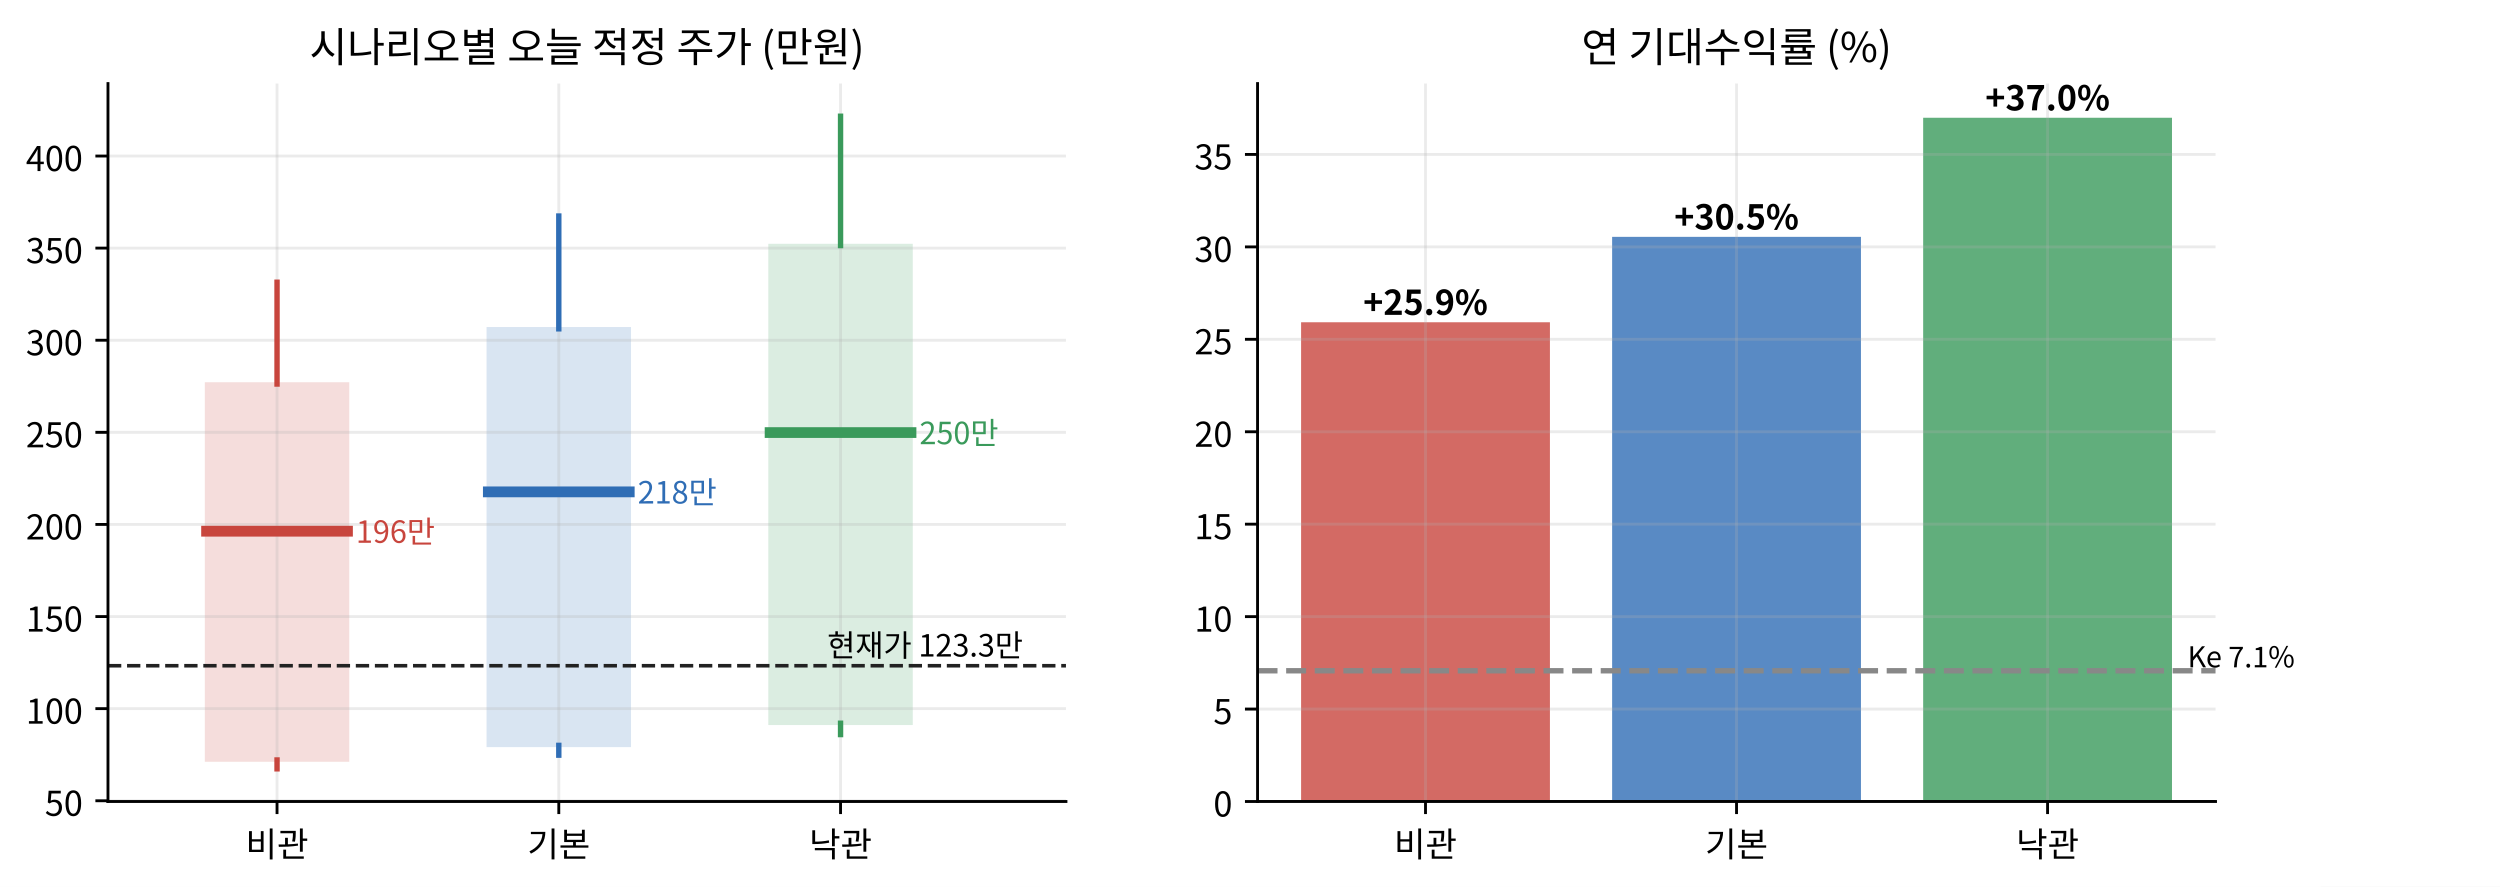
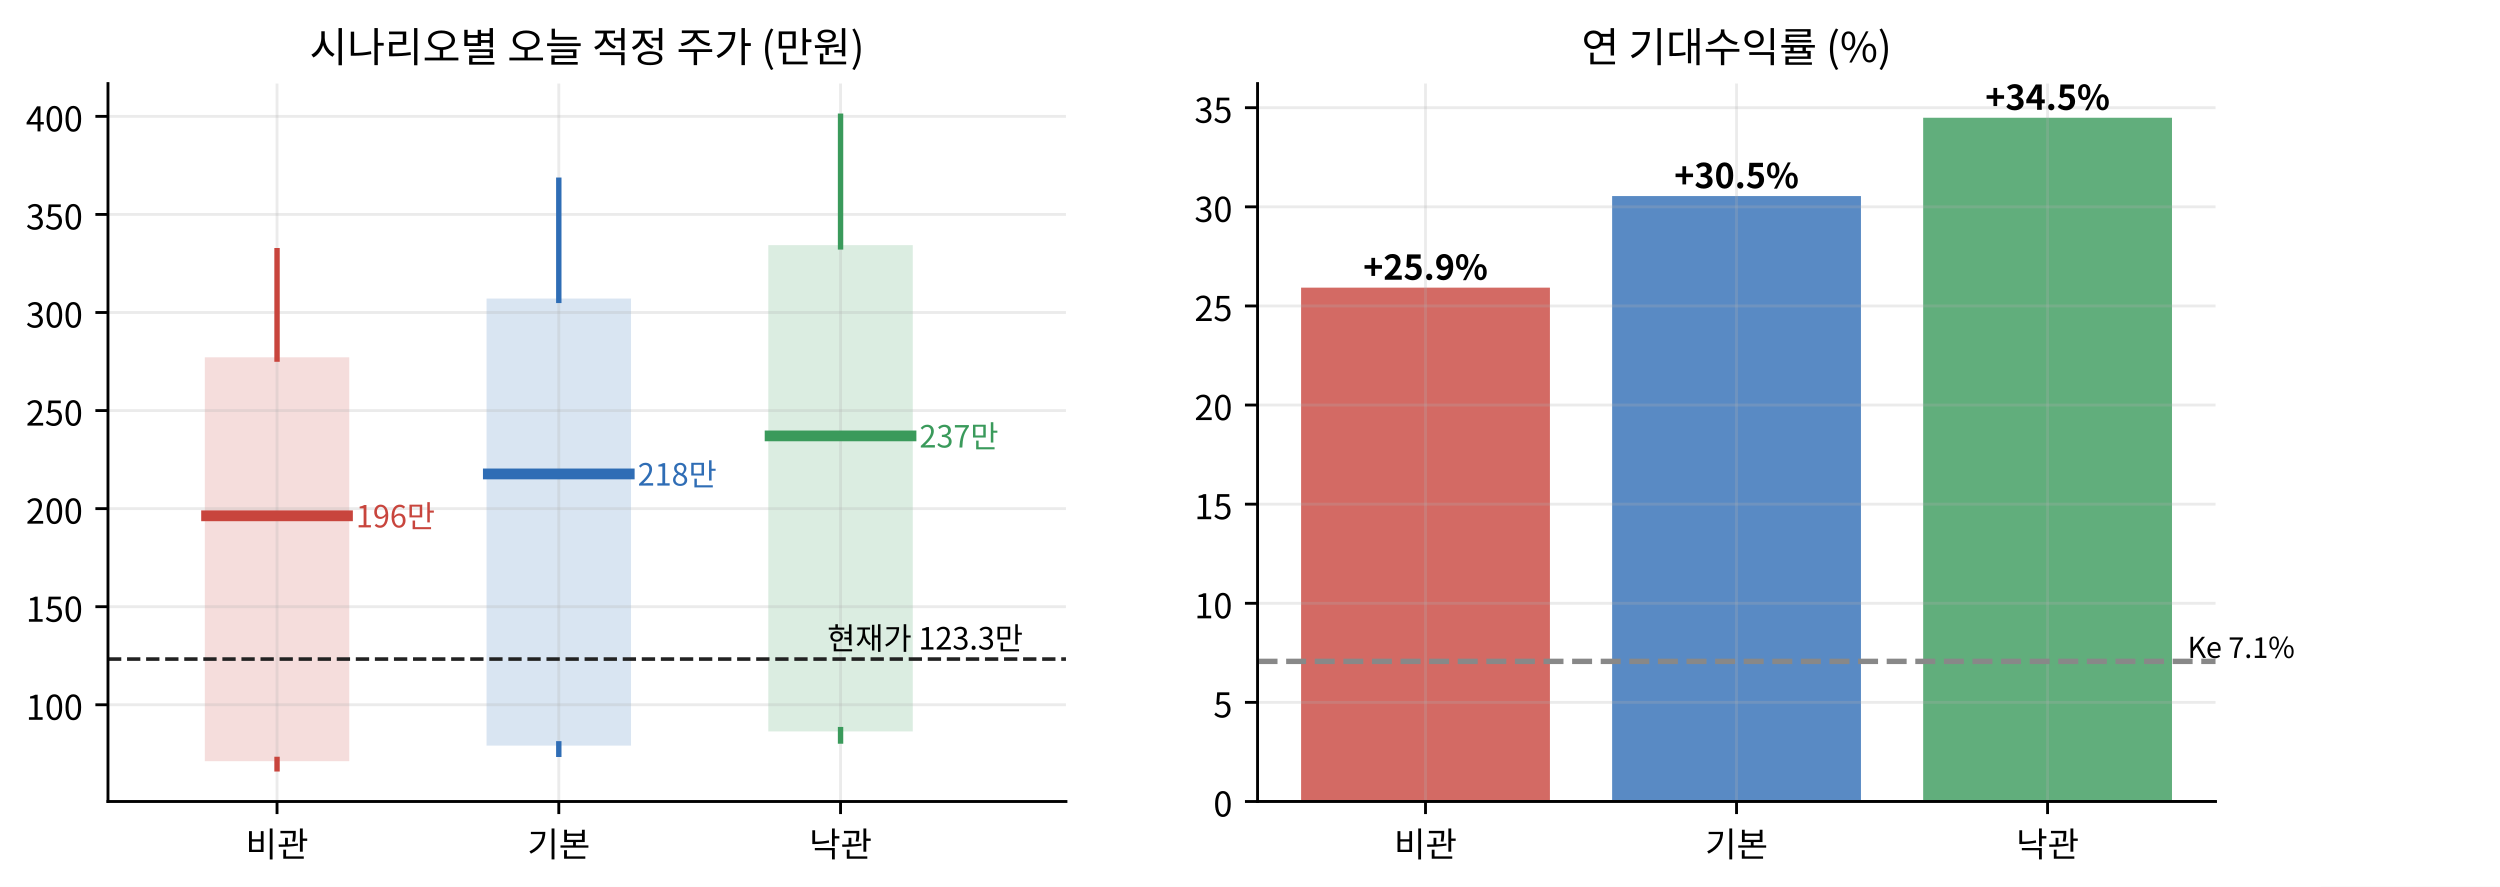
<svg xmlns="http://www.w3.org/2000/svg" xmlns:xlink="http://www.w3.org/1999/xlink" viewBox="0 0 695 246.516" width="695" height="246.516">
  <style>.grid{stroke:#e2e0d8;stroke-width:1}.zero{stroke:#8a8984;stroke-width:1}.base{stroke:#52514e;stroke-dasharray:5 4;stroke-width:1.2}.ax{fill:#52514e;font-size:11px}.dl{fill:#0b0b0b;font-size:11px;font-weight:600}text{font-family:-apple-system,'Apple SD Gothic Neo','Malgun Gothic','Noto Sans KR',sans-serif}</style>
  <rect x="0" y="0" width="695" height="246.516" fill="#ffffff" />
  <defs>
    <style type="text/css">*{stroke-linejoin: round; stroke-linecap: butt}</style>
  </defs>
  <g id="figure_1">
    <g id="patch_1">
      <path d="M 0 246.516  L 645.135 246.516  L 645.135 0  L 0 0  z " style="fill: #ffffff" />
    </g>
    <g id="axes_1">
      <g id="patch_2">
        <path d="M 30.017 222.816  L 296.336 222.816  L 296.336 23.232  L 30.017 23.232  z " style="fill: #ffffff" />
      </g>
      <g id="patch_3">
-         <path clip-path="url(#pb35913a94b)" d="M 57.433 211.274  L 96.597 211.274  L 96.597 106.757  L 57.433 106.757  z " style="fill: #c8453d; opacity: 0.18; stroke: #c8453d; stroke-linejoin: miter" />
+         <path clip-path="url(#p373a064877)" d="M 57.433 211.114  L 96.597 211.114  L 96.597 99.833  L 57.433 99.833  z " style="fill: #c8453d; opacity: 0.18; stroke: #c8453d; stroke-linejoin: miter" />
      </g>
      <g id="patch_4">
-         <path clip-path="url(#pb35913a94b)" d="M 135.761 207.204  L 174.926 207.204  L 174.926 91.414  L 135.761 91.414  z " style="fill: #2f6db5; opacity: 0.18; stroke: #2f6db5; stroke-linejoin: miter" />
+         <path clip-path="url(#p373a064877)" d="M 135.761 206.781  L 174.926 206.781  L 174.926 83.496  L 135.761 83.496  z " style="fill: #2f6db5; opacity: 0.18; stroke: #2f6db5; stroke-linejoin: miter" />
      </g>
      <g id="patch_5">
-         <path clip-path="url(#pb35913a94b)" d="M 214.09 201.062  L 253.255 201.062  L 253.255 68.269  L 214.09 68.269  z " style="fill: #3a9a5b; opacity: 0.18; stroke: #3a9a5b; stroke-linejoin: miter" />
+         <path clip-path="url(#p373a064877)" d="M 214.09 202.838  L 253.255 202.838  L 253.255 68.647  L 214.09 68.647  z " style="fill: #3a9a5b; opacity: 0.18; stroke: #3a9a5b; stroke-linejoin: miter" />
      </g>
      <g id="matplotlib.axis_1">
        <g id="xtick_1">
          <g id="line2d_1">
-             <path clip-path="url(#pb35913a94b)" d="M 77.015 222.816  L 77.015 23.232  " style="fill: none; stroke: #b0b0b0; stroke-opacity: 0.25; stroke-width: 0.8; stroke-linecap: square" />
+             <path clip-path="url(#p373a064877)" d="M 77.015 222.816  L 77.015 23.232  " style="fill: none; stroke: #b0b0b0; stroke-opacity: 0.25; stroke-width: 0.8; stroke-linecap: square" />
          </g>
          <g id="line2d_2">
            <defs>
-               <path d="M 0 0  L 0 3.5  " id="mc90a8326ea" style="stroke: #000000; stroke-width: 0.8" />
+               <path d="M 0 0  L 0 3.5  " id="m73e70e230d" style="stroke: #000000; stroke-width: 0.8" />
            </defs>
            <g>
-               <use style="stroke: #000000; stroke-width: 0.8" x="77.015" xlink:href="#mc90a8326ea" y="222.816" />
+               <use style="stroke: #000000; stroke-width: 0.8" x="77.015" xlink:href="#m73e70e230d" y="222.816" />
            </g>
          </g>
          <g id="text_1">
            <text style="font-size: 9.5px; font-family: 'Noto Sans CJK JP'; text-anchor: middle" transform="rotate(-0 77.01483 238.176)" x="77.015" y="238.176">비관</text>
          </g>
        </g>
        <g id="xtick_2">
          <g id="line2d_3">
-             <path clip-path="url(#pb35913a94b)" d="M 155.344 222.816  L 155.344 23.232  " style="fill: none; stroke: #b0b0b0; stroke-opacity: 0.25; stroke-width: 0.8; stroke-linecap: square" />
+             <path clip-path="url(#p373a064877)" d="M 155.344 222.816  L 155.344 23.232  " style="fill: none; stroke: #b0b0b0; stroke-opacity: 0.25; stroke-width: 0.8; stroke-linecap: square" />
          </g>
          <g id="line2d_4">
            <g>
-               <use style="stroke: #000000; stroke-width: 0.8" x="155.344" xlink:href="#mc90a8326ea" y="222.816" />
+               <use style="stroke: #000000; stroke-width: 0.8" x="155.344" xlink:href="#m73e70e230d" y="222.816" />
            </g>
          </g>
          <g id="text_2">
            <text style="font-size: 9.5px; font-family: 'Noto Sans CJK JP'; text-anchor: middle" transform="rotate(-0 155.3437 238.176)" x="155.344" y="238.176">기본</text>
          </g>
        </g>
        <g id="xtick_3">
          <g id="line2d_5">
-             <path clip-path="url(#pb35913a94b)" d="M 233.673 222.816  L 233.673 23.232  " style="fill: none; stroke: #b0b0b0; stroke-opacity: 0.25; stroke-width: 0.8; stroke-linecap: square" />
+             <path clip-path="url(#p373a064877)" d="M 233.673 222.816  L 233.673 23.232  " style="fill: none; stroke: #b0b0b0; stroke-opacity: 0.25; stroke-width: 0.8; stroke-linecap: square" />
          </g>
          <g id="line2d_6">
            <g>
-               <use style="stroke: #000000; stroke-width: 0.8" x="233.673" xlink:href="#mc90a8326ea" y="222.816" />
+               <use style="stroke: #000000; stroke-width: 0.8" x="233.673" xlink:href="#m73e70e230d" y="222.816" />
            </g>
          </g>
          <g id="text_3">
            <text style="font-size: 9.5px; font-family: 'Noto Sans CJK JP'; text-anchor: middle" transform="rotate(-0 233.6726 238.176)" x="233.673" y="238.176">낙관</text>
          </g>
        </g>
      </g>
      <g id="matplotlib.axis_2">
        <g id="ytick_1">
          <g id="line2d_7">
-             <path clip-path="url(#pb35913a94b)" d="M 30.017 222.613  L 296.336 222.613  " style="fill: none; stroke: #b0b0b0; stroke-opacity: 0.25; stroke-width: 0.8; stroke-linecap: square" />
+             <path clip-path="url(#p373a064877)" d="M 30.017 195.923  L 296.336 195.923  " style="fill: none; stroke: #b0b0b0; stroke-opacity: 0.25; stroke-width: 0.8; stroke-linecap: square" />
          </g>
          <g id="line2d_8">
            <defs>
-               <path d="M 0 0  L -3.5 0  " id="mb4d4e54101" style="stroke: #000000; stroke-width: 0.8" />
+               <path d="M 0 0  L -3.5 0  " id="m691e4b5178" style="stroke: #000000; stroke-width: 0.8" />
            </defs>
            <g>
-               <use style="stroke: #000000; stroke-width: 0.8" x="30.017" xlink:href="#mb4d4e54101" y="222.613" />
+               <use style="stroke: #000000; stroke-width: 0.8" x="30.017" xlink:href="#m691e4b5178" y="195.923" />
            </g>
          </g>
          <g id="text_4">
-             <text style="font-size: 9.5px; font-family: 'Noto Sans CJK JP'; text-anchor: end" transform="rotate(-0 23.0175 226.7927)" x="23.017" y="226.793">50</text>
+             <text style="font-size: 9.5px; font-family: 'Noto Sans CJK JP'; text-anchor: end" transform="rotate(-0 23.0175 200.1031)" x="23.017" y="200.103">100</text>
          </g>
        </g>
        <g id="ytick_2">
          <g id="line2d_9">
-             <path clip-path="url(#pb35913a94b)" d="M 30.017 197.006  L 296.336 197.006  " style="fill: none; stroke: #b0b0b0; stroke-opacity: 0.25; stroke-width: 0.8; stroke-linecap: square" />
+             <path clip-path="url(#p373a064877)" d="M 30.017 168.66  L 296.336 168.66  " style="fill: none; stroke: #b0b0b0; stroke-opacity: 0.25; stroke-width: 0.8; stroke-linecap: square" />
          </g>
          <g id="line2d_10">
            <g>
-               <use style="stroke: #000000; stroke-width: 0.8" x="30.017" xlink:href="#mb4d4e54101" y="197.006" />
+               <use style="stroke: #000000; stroke-width: 0.8" x="30.017" xlink:href="#m691e4b5178" y="168.66" />
            </g>
          </g>
          <g id="text_5">
-             <text style="font-size: 9.5px; font-family: 'Noto Sans CJK JP'; text-anchor: end" transform="rotate(-0 23.0175 201.1865)" x="23.017" y="201.186">100</text>
+             <text style="font-size: 9.5px; font-family: 'Noto Sans CJK JP'; text-anchor: end" transform="rotate(-0 23.0175 172.8396)" x="23.017" y="172.84">150</text>
          </g>
        </g>
        <g id="ytick_3">
          <g id="line2d_11">
-             <path clip-path="url(#pb35913a94b)" d="M 30.017 171.4  L 296.336 171.4  " style="fill: none; stroke: #b0b0b0; stroke-opacity: 0.25; stroke-width: 0.8; stroke-linecap: square" />
+             <path clip-path="url(#p373a064877)" d="M 30.017 141.396  L 296.336 141.396  " style="fill: none; stroke: #b0b0b0; stroke-opacity: 0.25; stroke-width: 0.8; stroke-linecap: square" />
          </g>
          <g id="line2d_12">
            <g>
-               <use style="stroke: #000000; stroke-width: 0.8" x="30.017" xlink:href="#mb4d4e54101" y="171.4" />
+               <use style="stroke: #000000; stroke-width: 0.8" x="30.017" xlink:href="#m691e4b5178" y="141.396" />
            </g>
          </g>
          <g id="text_6">
-             <text style="font-size: 9.5px; font-family: 'Noto Sans CJK JP'; text-anchor: end" transform="rotate(-0 23.0175 175.5803)" x="23.017" y="175.58">150</text>
+             <text style="font-size: 9.5px; font-family: 'Noto Sans CJK JP'; text-anchor: end" transform="rotate(-0 23.0175 145.5761)" x="23.017" y="145.576">200</text>
          </g>
        </g>
        <g id="ytick_4">
          <g id="line2d_13">
-             <path clip-path="url(#pb35913a94b)" d="M 30.017 145.794  L 296.336 145.794  " style="fill: none; stroke: #b0b0b0; stroke-opacity: 0.25; stroke-width: 0.8; stroke-linecap: square" />
+             <path clip-path="url(#p373a064877)" d="M 30.017 114.133  L 296.336 114.133  " style="fill: none; stroke: #b0b0b0; stroke-opacity: 0.25; stroke-width: 0.8; stroke-linecap: square" />
          </g>
          <g id="line2d_14">
            <g>
-               <use style="stroke: #000000; stroke-width: 0.8" x="30.017" xlink:href="#mb4d4e54101" y="145.794" />
+               <use style="stroke: #000000; stroke-width: 0.8" x="30.017" xlink:href="#m691e4b5178" y="114.133" />
            </g>
          </g>
          <g id="text_7">
-             <text style="font-size: 9.5px; font-family: 'Noto Sans CJK JP'; text-anchor: end" transform="rotate(-0 23.0175 149.9742)" x="23.017" y="149.974">200</text>
+             <text style="font-size: 9.5px; font-family: 'Noto Sans CJK JP'; text-anchor: end" transform="rotate(-0 23.0175 118.3125)" x="23.017" y="118.313">250</text>
          </g>
        </g>
        <g id="ytick_5">
          <g id="line2d_15">
-             <path clip-path="url(#pb35913a94b)" d="M 30.017 120.188  L 296.336 120.188  " style="fill: none; stroke: #b0b0b0; stroke-opacity: 0.25; stroke-width: 0.8; stroke-linecap: square" />
+             <path clip-path="url(#p373a064877)" d="M 30.017 86.869  L 296.336 86.869  " style="fill: none; stroke: #b0b0b0; stroke-opacity: 0.25; stroke-width: 0.8; stroke-linecap: square" />
          </g>
          <g id="line2d_16">
            <g>
-               <use style="stroke: #000000; stroke-width: 0.8" x="30.017" xlink:href="#mb4d4e54101" y="120.188" />
+               <use style="stroke: #000000; stroke-width: 0.8" x="30.017" xlink:href="#m691e4b5178" y="86.869" />
            </g>
          </g>
          <g id="text_8">
-             <text style="font-size: 9.5px; font-family: 'Noto Sans CJK JP'; text-anchor: end" transform="rotate(-0 23.0175 124.368)" x="23.017" y="124.368">250</text>
+             <text style="font-size: 9.5px; font-family: 'Noto Sans CJK JP'; text-anchor: end" transform="rotate(-0 23.0175 91.049)" x="23.017" y="91.049">300</text>
          </g>
        </g>
        <g id="ytick_6">
          <g id="line2d_17">
-             <path clip-path="url(#pb35913a94b)" d="M 30.017 94.582  L 296.336 94.582  " style="fill: none; stroke: #b0b0b0; stroke-opacity: 0.25; stroke-width: 0.8; stroke-linecap: square" />
+             <path clip-path="url(#p373a064877)" d="M 30.017 59.605  L 296.336 59.605  " style="fill: none; stroke: #b0b0b0; stroke-opacity: 0.25; stroke-width: 0.8; stroke-linecap: square" />
          </g>
          <g id="line2d_18">
            <g>
-               <use style="stroke: #000000; stroke-width: 0.8" x="30.017" xlink:href="#mb4d4e54101" y="94.582" />
+               <use style="stroke: #000000; stroke-width: 0.8" x="30.017" xlink:href="#m691e4b5178" y="59.605" />
            </g>
          </g>
          <g id="text_9">
-             <text style="font-size: 9.5px; font-family: 'Noto Sans CJK JP'; text-anchor: end" transform="rotate(-0 23.0175 98.76184)" x="23.017" y="98.762">300</text>
+             <text style="font-size: 9.5px; font-family: 'Noto Sans CJK JP'; text-anchor: end" transform="rotate(-0 23.0175 63.78547)" x="23.017" y="63.785">350</text>
          </g>
        </g>
        <g id="ytick_7">
          <g id="line2d_19">
-             <path clip-path="url(#pb35913a94b)" d="M 30.017 68.976  L 296.336 68.976  " style="fill: none; stroke: #b0b0b0; stroke-opacity: 0.25; stroke-width: 0.8; stroke-linecap: square" />
+             <path clip-path="url(#p373a064877)" d="M 30.017 32.342  L 296.336 32.342  " style="fill: none; stroke: #b0b0b0; stroke-opacity: 0.25; stroke-width: 0.8; stroke-linecap: square" />
          </g>
          <g id="line2d_20">
            <g>
-               <use style="stroke: #000000; stroke-width: 0.8" x="30.017" xlink:href="#mb4d4e54101" y="68.976" />
+               <use style="stroke: #000000; stroke-width: 0.8" x="30.017" xlink:href="#m691e4b5178" y="32.342" />
            </g>
          </g>
          <g id="text_10">
-             <text style="font-size: 9.5px; font-family: 'Noto Sans CJK JP'; text-anchor: end" transform="rotate(-0 23.0175 73.15568)" x="23.017" y="73.156">350</text>
-           </g>
-         </g>
-         <g id="ytick_8">
-           <g id="line2d_21">
-             <path clip-path="url(#pb35913a94b)" d="M 30.017 43.37  L 296.336 43.37  " style="fill: none; stroke: #b0b0b0; stroke-opacity: 0.25; stroke-width: 0.8; stroke-linecap: square" />
-           </g>
-           <g id="line2d_22">
-             <g>
-               <use style="stroke: #000000; stroke-width: 0.8" x="30.017" xlink:href="#mb4d4e54101" y="43.37" />
-             </g>
-           </g>
-           <g id="text_11">
-             <text style="font-size: 9.5px; font-family: 'Noto Sans CJK JP'; text-anchor: end" transform="rotate(-0 23.0175 47.54952)" x="23.017" y="47.55">400</text>
-           </g>
-         </g>
+             <text style="font-size: 9.5px; font-family: 'Noto Sans CJK JP'; text-anchor: end" transform="rotate(-0 23.0175 36.52193)" x="23.017" y="36.522">400</text>
+           </g>
+         </g>
+       </g>
+       <g id="line2d_21">
+         <path clip-path="url(#p373a064877)" d="M 77.015 213.744  L 77.015 211.114  " style="fill: none; stroke: #c8453d; stroke-width: 1.5; stroke-linecap: square" />
+       </g>
+       <g id="line2d_22">
+         <path clip-path="url(#p373a064877)" d="M 77.015 99.833  L 77.015 69.694  " style="fill: none; stroke: #c8453d; stroke-width: 1.5; stroke-linecap: square" />
      </g>
      <g id="line2d_23">
-         <path clip-path="url(#pb35913a94b)" d="M 77.015 213.744  L 77.015 211.274  " style="fill: none; stroke: #c8453d; stroke-width: 1.5; stroke-linecap: square" />
+         <path clip-path="url(#p373a064877)" d="M 57.433 143.396  L 96.597 143.396  " style="fill: none; stroke: #c8453d; stroke-width: 3; stroke-linecap: square" />
      </g>
      <g id="line2d_24">
-         <path clip-path="url(#pb35913a94b)" d="M 77.015 106.757  L 77.015 78.451  " style="fill: none; stroke: #c8453d; stroke-width: 1.5; stroke-linecap: square" />
+         <path clip-path="url(#p373a064877)" d="M 155.344 209.695  L 155.344 206.781  " style="fill: none; stroke: #2f6db5; stroke-width: 1.5; stroke-linecap: square" />
      </g>
      <g id="line2d_25">
-         <path clip-path="url(#pb35913a94b)" d="M 57.433 147.673  L 96.597 147.673  " style="fill: none; stroke: #c8453d; stroke-width: 3; stroke-linecap: square" />
+         <path clip-path="url(#p373a064877)" d="M 155.344 83.496  L 155.344 50.107  " style="fill: none; stroke: #2f6db5; stroke-width: 1.5; stroke-linecap: square" />
      </g>
      <g id="line2d_26">
-         <path clip-path="url(#pb35913a94b)" d="M 155.344 209.941  L 155.344 207.204  " style="fill: none; stroke: #2f6db5; stroke-width: 1.5; stroke-linecap: square" />
+         <path clip-path="url(#p373a064877)" d="M 135.761 131.759  L 174.926 131.759  " style="fill: none; stroke: #2f6db5; stroke-width: 3; stroke-linecap: square" />
      </g>
      <g id="line2d_27">
-         <path clip-path="url(#pb35913a94b)" d="M 155.344 91.414  L 155.344 60.054  " style="fill: none; stroke: #2f6db5; stroke-width: 1.5; stroke-linecap: square" />
+         <path clip-path="url(#p373a064877)" d="M 233.673 206.009  L 233.673 202.838  " style="fill: none; stroke: #3a9a5b; stroke-width: 1.5; stroke-linecap: square" />
      </g>
      <g id="line2d_28">
-         <path clip-path="url(#pb35913a94b)" d="M 135.761 136.743  L 174.926 136.743  " style="fill: none; stroke: #2f6db5; stroke-width: 3; stroke-linecap: square" />
+         <path clip-path="url(#p373a064877)" d="M 233.673 68.647  L 233.673 32.304  " style="fill: none; stroke: #3a9a5b; stroke-width: 1.5; stroke-linecap: square" />
      </g>
      <g id="line2d_29">
-         <path clip-path="url(#pb35913a94b)" d="M 233.673 204.201  L 233.673 201.062  " style="fill: none; stroke: #3a9a5b; stroke-width: 1.5; stroke-linecap: square" />
+         <path clip-path="url(#p373a064877)" d="M 214.09 121.179  L 253.255 121.179  " style="fill: none; stroke: #3a9a5b; stroke-width: 3; stroke-linecap: square" />
      </g>
      <g id="line2d_30">
-         <path clip-path="url(#pb35913a94b)" d="M 233.673 68.269  L 233.673 32.304  " style="fill: none; stroke: #3a9a5b; stroke-width: 1.5; stroke-linecap: square" />
-       </g>
-       <g id="line2d_31">
-         <path clip-path="url(#pb35913a94b)" d="M 214.09 120.254  L 253.255 120.254  " style="fill: none; stroke: #3a9a5b; stroke-width: 3; stroke-linecap: square" />
-       </g>
-       <g id="line2d_32">
-         <path clip-path="url(#pb35913a94b)" d="M 30.017 185.074  L 296.336 185.074  " style="fill: none; stroke-dasharray: 3.7,1.6; stroke-dashoffset: 0; stroke: #222222" />
+         <path clip-path="url(#p373a064877)" d="M 30.017 183.218  L 296.336 183.218  " style="fill: none; stroke-dasharray: 3.7,1.6; stroke-dashoffset: 0; stroke: #222222" />
      </g>
      <g id="patch_6">
        <path d="M 30.017 222.816  L 30.017 23.232  " style="fill: none; stroke: #000000; stroke-width: 0.8; stroke-linejoin: miter; stroke-linecap: square" />
      </g>
      <g id="patch_7">
        <path d="M 30.017 222.816  L 296.336 222.816  " style="fill: none; stroke: #000000; stroke-width: 0.8; stroke-linejoin: miter; stroke-linecap: square" />
      </g>
+       <g id="text_11">
+         <text style="font-size: 8.5px; font-family: 'Noto Sans CJK JP'; text-anchor: start; fill: #c8453d" transform="rotate(-0 98.94691 146.6262)" x="98.947" y="146.626">196만</text>
+       </g>
      <g id="text_12">
-         <text style="font-size: 8.5px; font-family: 'Noto Sans CJK JP'; text-anchor: start; fill: #c8453d" transform="rotate(-0 98.94691 150.9027)" x="98.947" y="150.903">196만</text>
+         <text style="font-size: 8.5px; font-family: 'Noto Sans CJK JP'; text-anchor: start; fill: #2f6db5" transform="rotate(-0 177.2758 134.9889)" x="177.276" y="134.989">218만</text>
      </g>
      <g id="text_13">
-         <text style="font-size: 8.5px; font-family: 'Noto Sans CJK JP'; text-anchor: start; fill: #2f6db5" transform="rotate(-0 177.2758 139.9728)" x="177.276" y="139.973">218만</text>
+         <text style="font-size: 8.5px; font-family: 'Noto Sans CJK JP'; text-anchor: start; fill: #3a9a5b" transform="rotate(-0 255.6047 124.4093)" x="255.605" y="124.409">237만</text>
      </g>
      <g id="text_14">
-         <text style="font-size: 8.5px; font-family: 'Noto Sans CJK JP'; text-anchor: start; fill: #3a9a5b" transform="rotate(-0 255.6047 123.4838)" x="255.605" y="123.484">250만</text>
+         <text style="font-size: 8.5px; font-family: 'Noto Sans CJK JP'; text-anchor: middle" transform="rotate(-0 257.1712 180.5625)" x="257.171" y="180.563">현재가 123.3만</text>
      </g>
      <g id="text_15">
-         <text style="font-size: 8.5px; font-family: 'Noto Sans CJK JP'; text-anchor: middle" transform="rotate(-0 257.1712 182.5177)" x="257.171" y="182.518">현재가 123.3만</text>
-       </g>
-       <g id="text_16">
        <text style="font-size: 11.4px; font-family: 'Noto Sans CJK JP'; text-anchor: middle" transform="rotate(-0 163.1766 17.232)" x="163.177" y="17.232">시나리오별 오늘 적정 주가 (만원)</text>
      </g>
    </g>
    <g id="axes_2">
      <g id="patch_8">
        <path d="M 349.599 222.816  L 615.918 222.816  L 615.918 23.232  L 349.599 23.232  z " style="fill: #ffffff" />
      </g>
      <g id="patch_9">
-         <path clip-path="url(#peb6547f733)" d="M 361.705 222.816  L 430.878 222.816  L 430.878 89.589  L 361.705 89.589  z " style="fill: #c8453d; opacity: 0.8" />
+         <path clip-path="url(#pffb3815dbe)" d="M 361.705 222.816  L 430.878 222.816  L 430.878 79.965  L 361.705 79.965  z " style="fill: #c8453d; opacity: 0.8" />
      </g>
      <g id="patch_10">
-         <path clip-path="url(#peb6547f733)" d="M 448.172 222.816  L 517.345 222.816  L 517.345 65.844  L 448.172 65.844  z " style="fill: #2f6db5; opacity: 0.8" />
+         <path clip-path="url(#pffb3815dbe)" d="M 448.172 222.816  L 517.345 222.816  L 517.345 54.505  L 448.172 54.505  z " style="fill: #2f6db5; opacity: 0.8" />
      </g>
      <g id="patch_11">
-         <path clip-path="url(#peb6547f733)" d="M 534.639 222.816  L 603.812 222.816  L 603.812 32.736  L 534.639 32.736  z " style="fill: #3a9a5b; opacity: 0.8" />
+         <path clip-path="url(#pffb3815dbe)" d="M 534.639 222.816  L 603.812 222.816  L 603.812 32.736  L 534.639 32.736  z " style="fill: #3a9a5b; opacity: 0.8" />
      </g>
      <g id="matplotlib.axis_3">
        <g id="xtick_4">
+           <g id="line2d_31">
+             <path clip-path="url(#pffb3815dbe)" d="M 396.291 222.816  L 396.291 23.232  " style="fill: none; stroke: #b0b0b0; stroke-opacity: 0.25; stroke-width: 0.8; stroke-linecap: square" />
+           </g>
+           <g id="line2d_32">
+             <g>
+               <use style="stroke: #000000; stroke-width: 0.8" x="396.291" xlink:href="#m73e70e230d" y="222.816" />
+             </g>
+           </g>
+           <g id="text_16">
+             <text style="font-size: 9.5px; font-family: 'Noto Sans CJK JP'; text-anchor: middle" transform="rotate(-0 396.2915 238.176)" x="396.291" y="238.176">비관</text>
+           </g>
+         </g>
+         <g id="xtick_5">
          <g id="line2d_33">
-             <path clip-path="url(#peb6547f733)" d="M 396.291 222.816  L 396.291 23.232  " style="fill: none; stroke: #b0b0b0; stroke-opacity: 0.25; stroke-width: 0.8; stroke-linecap: square" />
+             <path clip-path="url(#pffb3815dbe)" d="M 482.758 222.816  L 482.758 23.232  " style="fill: none; stroke: #b0b0b0; stroke-opacity: 0.25; stroke-width: 0.8; stroke-linecap: square" />
          </g>
          <g id="line2d_34">
            <g>
-               <use style="stroke: #000000; stroke-width: 0.8" x="396.291" xlink:href="#mc90a8326ea" y="222.816" />
+               <use style="stroke: #000000; stroke-width: 0.8" x="482.758" xlink:href="#m73e70e230d" y="222.816" />
            </g>
          </g>
          <g id="text_17">
-             <text style="font-size: 9.5px; font-family: 'Noto Sans CJK JP'; text-anchor: middle" transform="rotate(-0 396.2915 238.176)" x="396.291" y="238.176">비관</text>
-           </g>
-         </g>
-         <g id="xtick_5">
+             <text style="font-size: 9.5px; font-family: 'Noto Sans CJK JP'; text-anchor: middle" transform="rotate(-0 482.7584 238.176)" x="482.758" y="238.176">기본</text>
+           </g>
+         </g>
+         <g id="xtick_6">
          <g id="line2d_35">
-             <path clip-path="url(#peb6547f733)" d="M 482.758 222.816  L 482.758 23.232  " style="fill: none; stroke: #b0b0b0; stroke-opacity: 0.25; stroke-width: 0.8; stroke-linecap: square" />
+             <path clip-path="url(#pffb3815dbe)" d="M 569.225 222.816  L 569.225 23.232  " style="fill: none; stroke: #b0b0b0; stroke-opacity: 0.25; stroke-width: 0.8; stroke-linecap: square" />
          </g>
          <g id="line2d_36">
            <g>
-               <use style="stroke: #000000; stroke-width: 0.8" x="482.758" xlink:href="#mc90a8326ea" y="222.816" />
+               <use style="stroke: #000000; stroke-width: 0.8" x="569.225" xlink:href="#m73e70e230d" y="222.816" />
            </g>
          </g>
          <g id="text_18">
-             <text style="font-size: 9.5px; font-family: 'Noto Sans CJK JP'; text-anchor: middle" transform="rotate(-0 482.7584 238.176)" x="482.758" y="238.176">기본</text>
-           </g>
-         </g>
-         <g id="xtick_6">
+             <text style="font-size: 9.5px; font-family: 'Noto Sans CJK JP'; text-anchor: middle" transform="rotate(-0 569.2254 238.176)" x="569.225" y="238.176">낙관</text>
+           </g>
+         </g>
+       </g>
+       <g id="matplotlib.axis_4">
+         <g id="ytick_8">
          <g id="line2d_37">
-             <path clip-path="url(#peb6547f733)" d="M 569.225 222.816  L 569.225 23.232  " style="fill: none; stroke: #b0b0b0; stroke-opacity: 0.25; stroke-width: 0.8; stroke-linecap: square" />
+             <path clip-path="url(#pffb3815dbe)" d="M 349.599 222.816  L 615.918 222.816  " style="fill: none; stroke: #b0b0b0; stroke-opacity: 0.25; stroke-width: 0.8; stroke-linecap: square" />
          </g>
          <g id="line2d_38">
            <g>
-               <use style="stroke: #000000; stroke-width: 0.8" x="569.225" xlink:href="#mc90a8326ea" y="222.816" />
+               <use style="stroke: #000000; stroke-width: 0.8" x="349.599" xlink:href="#m691e4b5178" y="222.816" />
            </g>
          </g>
          <g id="text_19">
-             <text style="font-size: 9.5px; font-family: 'Noto Sans CJK JP'; text-anchor: middle" transform="rotate(-0 569.2254 238.176)" x="569.225" y="238.176">낙관</text>
-           </g>
-         </g>
-       </g>
-       <g id="matplotlib.axis_4">
+             <text style="font-size: 9.5px; font-family: 'Noto Sans CJK JP'; text-anchor: end" transform="rotate(-0 342.5993 226.996)" x="342.599" y="226.996">0</text>
+           </g>
+         </g>
        <g id="ytick_9">
          <g id="line2d_39">
-             <path clip-path="url(#peb6547f733)" d="M 349.599 222.816  L 615.918 222.816  " style="fill: none; stroke: #b0b0b0; stroke-opacity: 0.25; stroke-width: 0.8; stroke-linecap: square" />
+             <path clip-path="url(#pffb3815dbe)" d="M 349.599 195.263  L 615.918 195.263  " style="fill: none; stroke: #b0b0b0; stroke-opacity: 0.25; stroke-width: 0.8; stroke-linecap: square" />
          </g>
          <g id="line2d_40">
            <g>
-               <use style="stroke: #000000; stroke-width: 0.8" x="349.599" xlink:href="#mb4d4e54101" y="222.816" />
+               <use style="stroke: #000000; stroke-width: 0.8" x="349.599" xlink:href="#m691e4b5178" y="195.263" />
            </g>
          </g>
          <g id="text_20">
-             <text style="font-size: 9.5px; font-family: 'Noto Sans CJK JP'; text-anchor: end" transform="rotate(-0 342.5993 226.996)" x="342.599" y="226.996">0</text>
+             <text style="font-size: 9.5px; font-family: 'Noto Sans CJK JP'; text-anchor: end" transform="rotate(-0 342.5993 199.443)" x="342.599" y="199.443">5</text>
          </g>
        </g>
        <g id="ytick_10">
          <g id="line2d_41">
-             <path clip-path="url(#peb6547f733)" d="M 349.599 197.119  L 615.918 197.119  " style="fill: none; stroke: #b0b0b0; stroke-opacity: 0.25; stroke-width: 0.8; stroke-linecap: square" />
+             <path clip-path="url(#pffb3815dbe)" d="M 349.599 167.71  L 615.918 167.71  " style="fill: none; stroke: #b0b0b0; stroke-opacity: 0.25; stroke-width: 0.8; stroke-linecap: square" />
          </g>
          <g id="line2d_42">
            <g>
-               <use style="stroke: #000000; stroke-width: 0.8" x="349.599" xlink:href="#mb4d4e54101" y="197.119" />
+               <use style="stroke: #000000; stroke-width: 0.8" x="349.599" xlink:href="#m691e4b5178" y="167.71" />
            </g>
          </g>
          <g id="text_21">
-             <text style="font-size: 9.5px; font-family: 'Noto Sans CJK JP'; text-anchor: end" transform="rotate(-0 342.5993 201.2992)" x="342.599" y="201.299">5</text>
+             <text style="font-size: 9.5px; font-family: 'Noto Sans CJK JP'; text-anchor: end" transform="rotate(-0 342.5993 171.89)" x="342.599" y="171.89">10</text>
          </g>
        </g>
        <g id="ytick_11">
          <g id="line2d_43">
-             <path clip-path="url(#peb6547f733)" d="M 349.599 171.422  L 615.918 171.422  " style="fill: none; stroke: #b0b0b0; stroke-opacity: 0.25; stroke-width: 0.8; stroke-linecap: square" />
+             <path clip-path="url(#pffb3815dbe)" d="M 349.599 140.157  L 615.918 140.157  " style="fill: none; stroke: #b0b0b0; stroke-opacity: 0.25; stroke-width: 0.8; stroke-linecap: square" />
          </g>
          <g id="line2d_44">
            <g>
-               <use style="stroke: #000000; stroke-width: 0.8" x="349.599" xlink:href="#mb4d4e54101" y="171.422" />
+               <use style="stroke: #000000; stroke-width: 0.8" x="349.599" xlink:href="#m691e4b5178" y="140.157" />
            </g>
          </g>
          <g id="text_22">
-             <text style="font-size: 9.5px; font-family: 'Noto Sans CJK JP'; text-anchor: end" transform="rotate(-0 342.5993 175.6025)" x="342.599" y="175.602">10</text>
+             <text style="font-size: 9.5px; font-family: 'Noto Sans CJK JP'; text-anchor: end" transform="rotate(-0 342.5993 144.3369)" x="342.599" y="144.337">15</text>
          </g>
        </g>
        <g id="ytick_12">
          <g id="line2d_45">
-             <path clip-path="url(#peb6547f733)" d="M 349.599 145.726  L 615.918 145.726  " style="fill: none; stroke: #b0b0b0; stroke-opacity: 0.25; stroke-width: 0.8; stroke-linecap: square" />
+             <path clip-path="url(#pffb3815dbe)" d="M 349.599 112.604  L 615.918 112.604  " style="fill: none; stroke: #b0b0b0; stroke-opacity: 0.25; stroke-width: 0.8; stroke-linecap: square" />
          </g>
          <g id="line2d_46">
            <g>
-               <use style="stroke: #000000; stroke-width: 0.8" x="349.599" xlink:href="#mb4d4e54101" y="145.726" />
+               <use style="stroke: #000000; stroke-width: 0.8" x="349.599" xlink:href="#m691e4b5178" y="112.604" />
            </g>
          </g>
          <g id="text_23">
-             <text style="font-size: 9.5px; font-family: 'Noto Sans CJK JP'; text-anchor: end" transform="rotate(-0 342.5993 149.9057)" x="342.599" y="149.906">15</text>
+             <text style="font-size: 9.5px; font-family: 'Noto Sans CJK JP'; text-anchor: end" transform="rotate(-0 342.5993 116.7839)" x="342.599" y="116.784">20</text>
          </g>
        </g>
        <g id="ytick_13">
          <g id="line2d_47">
-             <path clip-path="url(#peb6547f733)" d="M 349.599 120.029  L 615.918 120.029  " style="fill: none; stroke: #b0b0b0; stroke-opacity: 0.25; stroke-width: 0.8; stroke-linecap: square" />
+             <path clip-path="url(#pffb3815dbe)" d="M 349.599 85.051  L 615.918 85.051  " style="fill: none; stroke: #b0b0b0; stroke-opacity: 0.25; stroke-width: 0.8; stroke-linecap: square" />
          </g>
          <g id="line2d_48">
            <g>
-               <use style="stroke: #000000; stroke-width: 0.8" x="349.599" xlink:href="#mb4d4e54101" y="120.029" />
+               <use style="stroke: #000000; stroke-width: 0.8" x="349.599" xlink:href="#m691e4b5178" y="85.051" />
            </g>
          </g>
          <g id="text_24">
-             <text style="font-size: 9.5px; font-family: 'Noto Sans CJK JP'; text-anchor: end" transform="rotate(-0 342.5993 124.209)" x="342.599" y="124.209">20</text>
+             <text style="font-size: 9.5px; font-family: 'Noto Sans CJK JP'; text-anchor: end" transform="rotate(-0 342.5993 89.2309)" x="342.599" y="89.231">25</text>
          </g>
        </g>
        <g id="ytick_14">
          <g id="line2d_49">
-             <path clip-path="url(#peb6547f733)" d="M 349.599 94.332  L 615.918 94.332  " style="fill: none; stroke: #b0b0b0; stroke-opacity: 0.25; stroke-width: 0.8; stroke-linecap: square" />
+             <path clip-path="url(#pffb3815dbe)" d="M 349.599 57.498  L 615.918 57.498  " style="fill: none; stroke: #b0b0b0; stroke-opacity: 0.25; stroke-width: 0.8; stroke-linecap: square" />
          </g>
          <g id="line2d_50">
            <g>
-               <use style="stroke: #000000; stroke-width: 0.8" x="349.599" xlink:href="#mb4d4e54101" y="94.332" />
+               <use style="stroke: #000000; stroke-width: 0.8" x="349.599" xlink:href="#m691e4b5178" y="57.498" />
            </g>
          </g>
          <g id="text_25">
-             <text style="font-size: 9.5px; font-family: 'Noto Sans CJK JP'; text-anchor: end" transform="rotate(-0 342.5993 98.51219)" x="342.599" y="98.512">25</text>
+             <text style="font-size: 9.5px; font-family: 'Noto Sans CJK JP'; text-anchor: end" transform="rotate(-0 342.5993 61.67787)" x="342.599" y="61.678">30</text>
          </g>
        </g>
        <g id="ytick_15">
          <g id="line2d_51">
-             <path clip-path="url(#peb6547f733)" d="M 349.599 68.635  L 615.918 68.635  " style="fill: none; stroke: #b0b0b0; stroke-opacity: 0.25; stroke-width: 0.8; stroke-linecap: square" />
+             <path clip-path="url(#pffb3815dbe)" d="M 349.599 29.945  L 615.918 29.945  " style="fill: none; stroke: #b0b0b0; stroke-opacity: 0.25; stroke-width: 0.8; stroke-linecap: square" />
          </g>
          <g id="line2d_52">
            <g>
-               <use style="stroke: #000000; stroke-width: 0.8" x="349.599" xlink:href="#mb4d4e54101" y="68.635" />
+               <use style="stroke: #000000; stroke-width: 0.8" x="349.599" xlink:href="#m691e4b5178" y="29.945" />
            </g>
          </g>
          <g id="text_26">
-             <text style="font-size: 9.5px; font-family: 'Noto Sans CJK JP'; text-anchor: end" transform="rotate(-0 342.5993 72.81543)" x="342.599" y="72.815">30</text>
-           </g>
-         </g>
-         <g id="ytick_16">
-           <g id="line2d_53">
-             <path clip-path="url(#peb6547f733)" d="M 349.599 42.939  L 615.918 42.939  " style="fill: none; stroke: #b0b0b0; stroke-opacity: 0.25; stroke-width: 0.8; stroke-linecap: square" />
-           </g>
-           <g id="line2d_54">
-             <g>
-               <use style="stroke: #000000; stroke-width: 0.8" x="349.599" xlink:href="#mb4d4e54101" y="42.939" />
-             </g>
-           </g>
-           <g id="text_27">
-             <text style="font-size: 9.5px; font-family: 'Noto Sans CJK JP'; text-anchor: end" transform="rotate(-0 342.5993 47.11866)" x="342.599" y="47.119">35</text>
-           </g>
-         </g>
-       </g>
-       <g id="line2d_55">
-         <path clip-path="url(#peb6547f733)" d="M 349.599 186.481  L 615.918 186.481  " style="fill: none; stroke-dasharray: 5.55,2.4; stroke-dashoffset: 0; stroke: #888888; stroke-width: 1.5" />
-       </g>
-       <g id="line2d_56">
-         <path clip-path="url(#peb6547f733)" d="M 349.599 222.816  L 615.918 222.816  " style="fill: none; stroke: #444444; stroke-width: 0.8; stroke-linecap: square" />
+             <text style="font-size: 9.5px; font-family: 'Noto Sans CJK JP'; text-anchor: end" transform="rotate(-0 342.5993 34.12485)" x="342.599" y="34.125">35</text>
+           </g>
+         </g>
+       </g>
+       <g id="line2d_53">
+         <path clip-path="url(#pffb3815dbe)" d="M 349.599 183.856  L 615.918 183.856  " style="fill: none; stroke-dasharray: 5.55,2.4; stroke-dashoffset: 0; stroke: #888888; stroke-width: 1.5" />
+       </g>
+       <g id="line2d_54">
+         <path clip-path="url(#pffb3815dbe)" d="M 349.599 222.816  L 615.918 222.816  " style="fill: none; stroke: #444444; stroke-width: 0.8; stroke-linecap: square" />
      </g>
      <g id="patch_12">
        <path d="M 349.599 222.816  L 349.599 23.232  " style="fill: none; stroke: #000000; stroke-width: 0.8; stroke-linejoin: miter; stroke-linecap: square" />
      </g>
      <g id="patch_13">
        <path d="M 349.599 222.816  L 615.918 222.816  " style="fill: none; stroke: #000000; stroke-width: 0.8; stroke-linejoin: miter; stroke-linecap: square" />
      </g>
+       <g id="text_27">
+         <text style="font-weight: 700; font-size: 9.5px; font-family: 'Noto Sans CJK JP'; text-anchor: middle" transform="rotate(-0 396.2915 77.76067)" x="396.291" y="77.761">+25.9%</text>
+       </g>
      <g id="text_28">
-         <text style="font-weight: 700; font-size: 9.5px; font-family: 'Noto Sans CJK JP'; text-anchor: middle" transform="rotate(-0 396.2915 87.53311)" x="396.291" y="87.533">+25.9%</text>
+         <text style="font-weight: 700; font-size: 9.5px; font-family: 'Noto Sans CJK JP'; text-anchor: middle" transform="rotate(-0 482.7584 52.30037)" x="482.758" y="52.3">+30.5%</text>
      </g>
      <g id="text_29">
-         <text style="font-weight: 700; font-size: 9.5px; font-family: 'Noto Sans CJK JP'; text-anchor: middle" transform="rotate(-0 482.7584 63.78808)" x="482.758" y="63.788">+30.5%</text>
+         <text style="font-weight: 700; font-size: 9.5px; font-family: 'Noto Sans CJK JP'; text-anchor: middle" transform="rotate(-0 569.2254 30.53176)" x="569.225" y="30.532">+34.5%</text>
      </g>
      <g id="text_30">
-         <text style="font-weight: 700; font-size: 9.5px; font-family: 'Noto Sans CJK JP'; text-anchor: middle" transform="rotate(-0 569.2254 30.68026)" x="569.225" y="30.68">+37.0%</text>
+         <text style="font-size: 8px; font-family: 'Noto Sans CJK JP'; text-anchor: start" transform="rotate(-0 608.1355 182.896)" x="608.135" y="182.896">Ke 7.1%</text>
      </g>
      <g id="text_31">
-         <text style="font-size: 8px; font-family: 'Noto Sans CJK JP'; text-anchor: start" transform="rotate(-0 608.1355 185.5208)" x="608.135" y="185.521">Ke 7.1%</text>
-       </g>
-       <g id="text_32">
        <text style="font-size: 11.4px; font-family: 'Noto Sans CJK JP'; text-anchor: middle" transform="rotate(-0 482.7584 17.232)" x="482.758" y="17.232">연 기대수익률 (%)</text>
      </g>
    </g>
  </g>
  <defs>
-     <clipPath id="pb35913a94b">
+     <clipPath id="p373a064877">
      <rect height="199.584" width="266.318" x="30.017" y="23.232" />
    </clipPath>
-     <clipPath id="peb6547f733">
+     <clipPath id="pffb3815dbe">
      <rect height="199.584" width="266.318" x="349.599" y="23.232" />
    </clipPath>
  </defs>
</svg>
